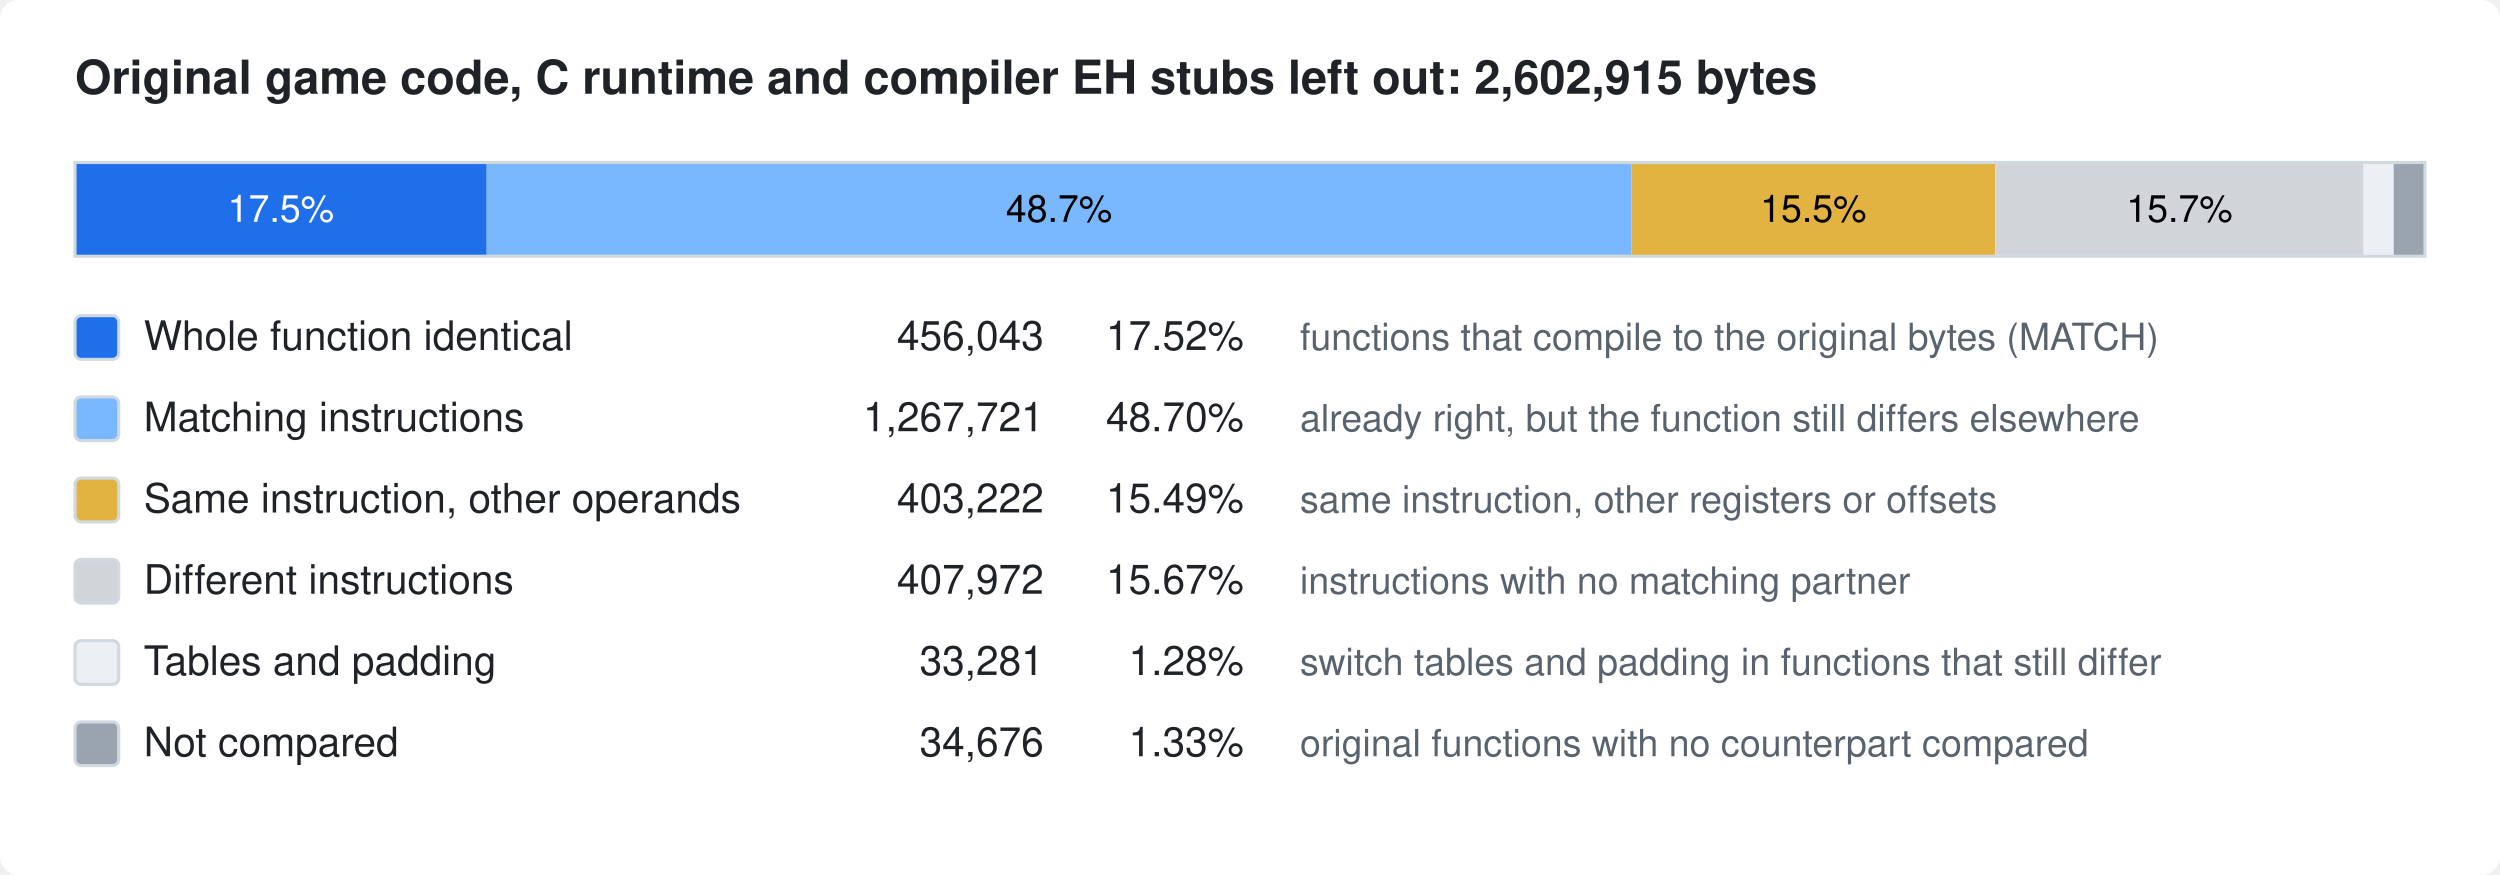
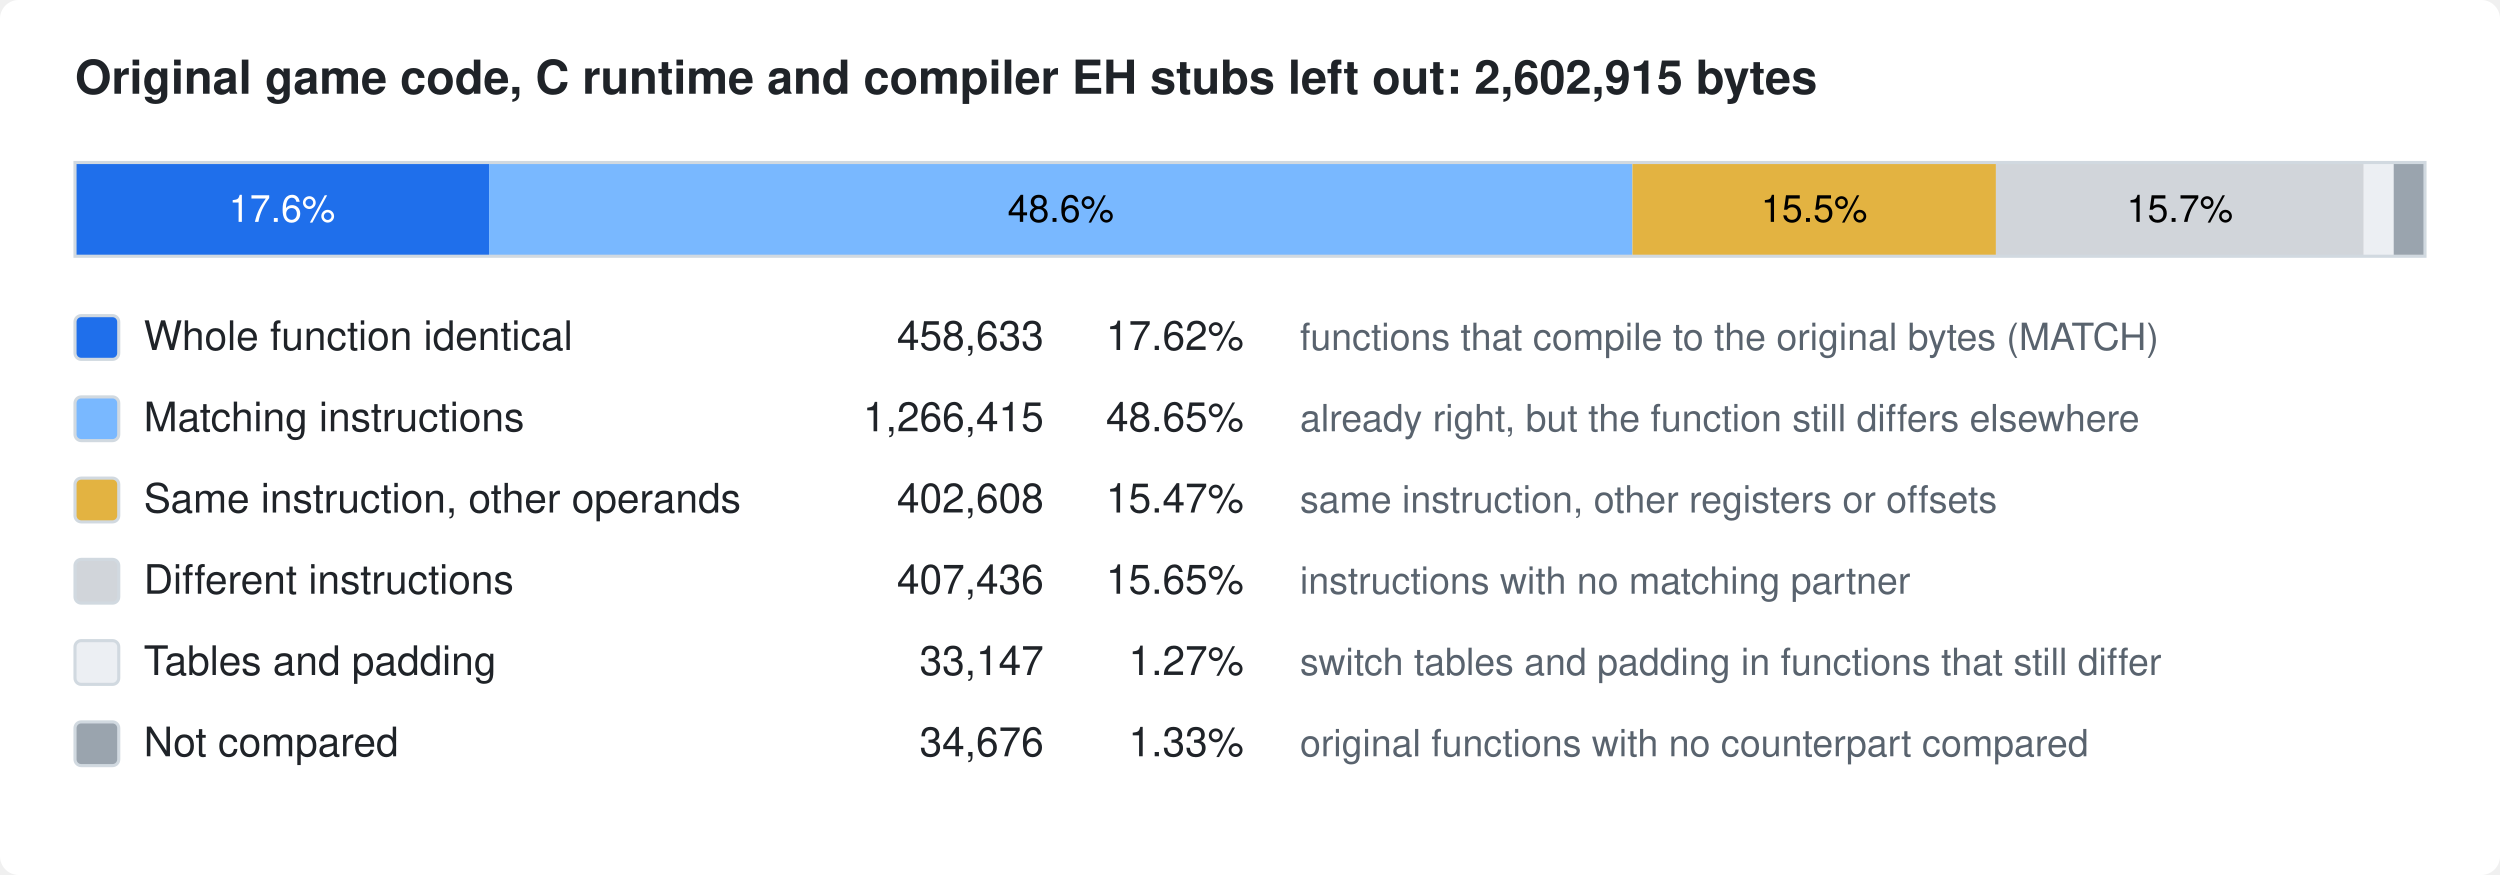
<svg xmlns="http://www.w3.org/2000/svg" width="800" height="280" viewBox="0 0 800 280" font-family="system-ui, -apple-system, Segoe UI, Helvetica, Arial, sans-serif">
  <rect width="800" height="280" rx="6" fill="#ffffff" />
  <text x="24" y="30" font-size="15" font-weight="600" fill="#1f2328">Original game code, C runtime and compiler EH stubs left out: 2,602,915 bytes</text>
-   <rect x="24.00" y="52" width="131.75" height="30" fill="#1f6feb" />
-   <text x="89.88" y="71" font-size="12" text-anchor="middle" fill="#ffffff">17.5%</text>
-   <rect x="155.75" y="52" width="366.25" height="30" fill="#79b8ff" />
-   <text x="338.88" y="71" font-size="12" text-anchor="middle" fill="#000000">48.7%</text>
-   <rect x="522.01" y="52" width="116.49" height="30" fill="#e3b341" />
-   <text x="580.25" y="71" font-size="12" text-anchor="middle" fill="#000000">15.5%</text>
-   <rect x="638.50" y="52" width="117.87" height="30" fill="#d1d5da" />
-   <text x="697.43" y="71" font-size="12" text-anchor="middle" fill="#000000">15.7%</text>
-   <rect x="756.37" y="52" width="9.62" height="30" fill="#eceff3" />
+   <rect x="24.00" y="52" width="132.50" height="30" fill="#1f6feb" />
+   <text x="90.25" y="71" font-size="12" text-anchor="middle" fill="#ffffff">17.6%</text>
+   <rect x="156.50" y="52" width="365.88" height="30" fill="#79b8ff" />
+   <text x="339.44" y="71" font-size="12" text-anchor="middle" fill="#000000">48.6%</text>
+   <rect x="522.38" y="52" width="116.32" height="30" fill="#e3b341" />
+   <text x="580.54" y="71" font-size="12" text-anchor="middle" fill="#000000">15.5%</text>
+   <rect x="638.69" y="52" width="117.71" height="30" fill="#d1d5da" />
+   <text x="697.55" y="71" font-size="12" text-anchor="middle" fill="#000000">15.7%</text>
+   <rect x="756.41" y="52" width="9.58" height="30" fill="#eceff3" />
  <rect x="765.98" y="52" width="10.02" height="30" fill="#9aa4ae" />
  <rect x="24" y="52" width="752" height="30" fill="none" stroke="#d1d9e0" />
  <rect x="24" y="101" width="14" height="14" rx="2" fill="#1f6feb" stroke="#d1d9e0" />
  <text x="46" y="112" font-size="13" fill="#1f2328">Whole function identical</text>
-   <text x="334" y="112" font-size="13" text-anchor="end" fill="#1f2328">456,043</text>
-   <text x="398" y="112" font-size="13" text-anchor="end" fill="#1f2328">17.52%</text>
+   <text x="334" y="112" font-size="13" text-anchor="end" fill="#1f2328">458,633</text>
+   <text x="398" y="112" font-size="13" text-anchor="end" fill="#1f2328">17.62%</text>
  <text x="416" y="112" font-size="12" fill="#59636e">functions that compile to the original bytes (MATCH)</text>
  <rect x="24" y="127" width="14" height="14" rx="2" fill="#79b8ff" stroke="#d1d9e0" />
  <text x="46" y="138" font-size="13" fill="#1f2328">Matching instructions</text>
-   <text x="334" y="138" font-size="13" text-anchor="end" fill="#1f2328">1,267,721</text>
-   <text x="398" y="138" font-size="13" text-anchor="end" fill="#1f2328">48.70%</text>
+   <text x="334" y="138" font-size="13" text-anchor="end" fill="#1f2328">1,266,415</text>
+   <text x="398" y="138" font-size="13" text-anchor="end" fill="#1f2328">48.65%</text>
  <text x="416" y="138" font-size="12" fill="#59636e">already right, but the function still differs elsewhere</text>
  <rect x="24" y="153" width="14" height="14" rx="2" fill="#e3b341" stroke="#d1d9e0" />
  <text x="46" y="164" font-size="13" fill="#1f2328">Same instruction, other operands</text>
-   <text x="334" y="164" font-size="13" text-anchor="end" fill="#1f2328">403,222</text>
-   <text x="398" y="164" font-size="13" text-anchor="end" fill="#1f2328">15.49%</text>
+   <text x="334" y="164" font-size="13" text-anchor="end" fill="#1f2328">402,608</text>
+   <text x="398" y="164" font-size="13" text-anchor="end" fill="#1f2328">15.47%</text>
  <text x="416" y="164" font-size="12" fill="#59636e">same instruction, other registers or offsets</text>
  <rect x="24" y="179" width="14" height="14" rx="2" fill="#d1d5da" stroke="#d1d9e0" />
  <text x="46" y="190" font-size="13" fill="#1f2328">Different instructions</text>
-   <text x="334" y="190" font-size="13" text-anchor="end" fill="#1f2328">407,972</text>
-   <text x="398" y="190" font-size="13" text-anchor="end" fill="#1f2328">15.67%</text>
+   <text x="334" y="190" font-size="13" text-anchor="end" fill="#1f2328">407,436</text>
+   <text x="398" y="190" font-size="13" text-anchor="end" fill="#1f2328">15.65%</text>
  <text x="416" y="190" font-size="12" fill="#59636e">instructions with no matching partner</text>
  <rect x="24" y="205" width="14" height="14" rx="2" fill="#eceff3" stroke="#d1d9e0" />
  <text x="46" y="216" font-size="13" fill="#1f2328">Tables and padding</text>
-   <text x="334" y="216" font-size="13" text-anchor="end" fill="#1f2328">33,281</text>
-   <text x="398" y="216" font-size="13" text-anchor="end" fill="#1f2328">1.28%</text>
+   <text x="334" y="216" font-size="13" text-anchor="end" fill="#1f2328">33,147</text>
+   <text x="398" y="216" font-size="13" text-anchor="end" fill="#1f2328">1.27%</text>
  <text x="416" y="216" font-size="12" fill="#59636e">switch tables and padding in functions that still differ</text>
  <rect x="24" y="231" width="14" height="14" rx="2" fill="#9aa4ae" stroke="#d1d9e0" />
  <text x="46" y="242" font-size="13" fill="#1f2328">Not compared</text>
  <text x="334" y="242" font-size="13" text-anchor="end" fill="#1f2328">34,676</text>
  <text x="398" y="242" font-size="13" text-anchor="end" fill="#1f2328">1.33%</text>
  <text x="416" y="242" font-size="12" fill="#59636e">original functions with no counterpart compared</text>
</svg>
